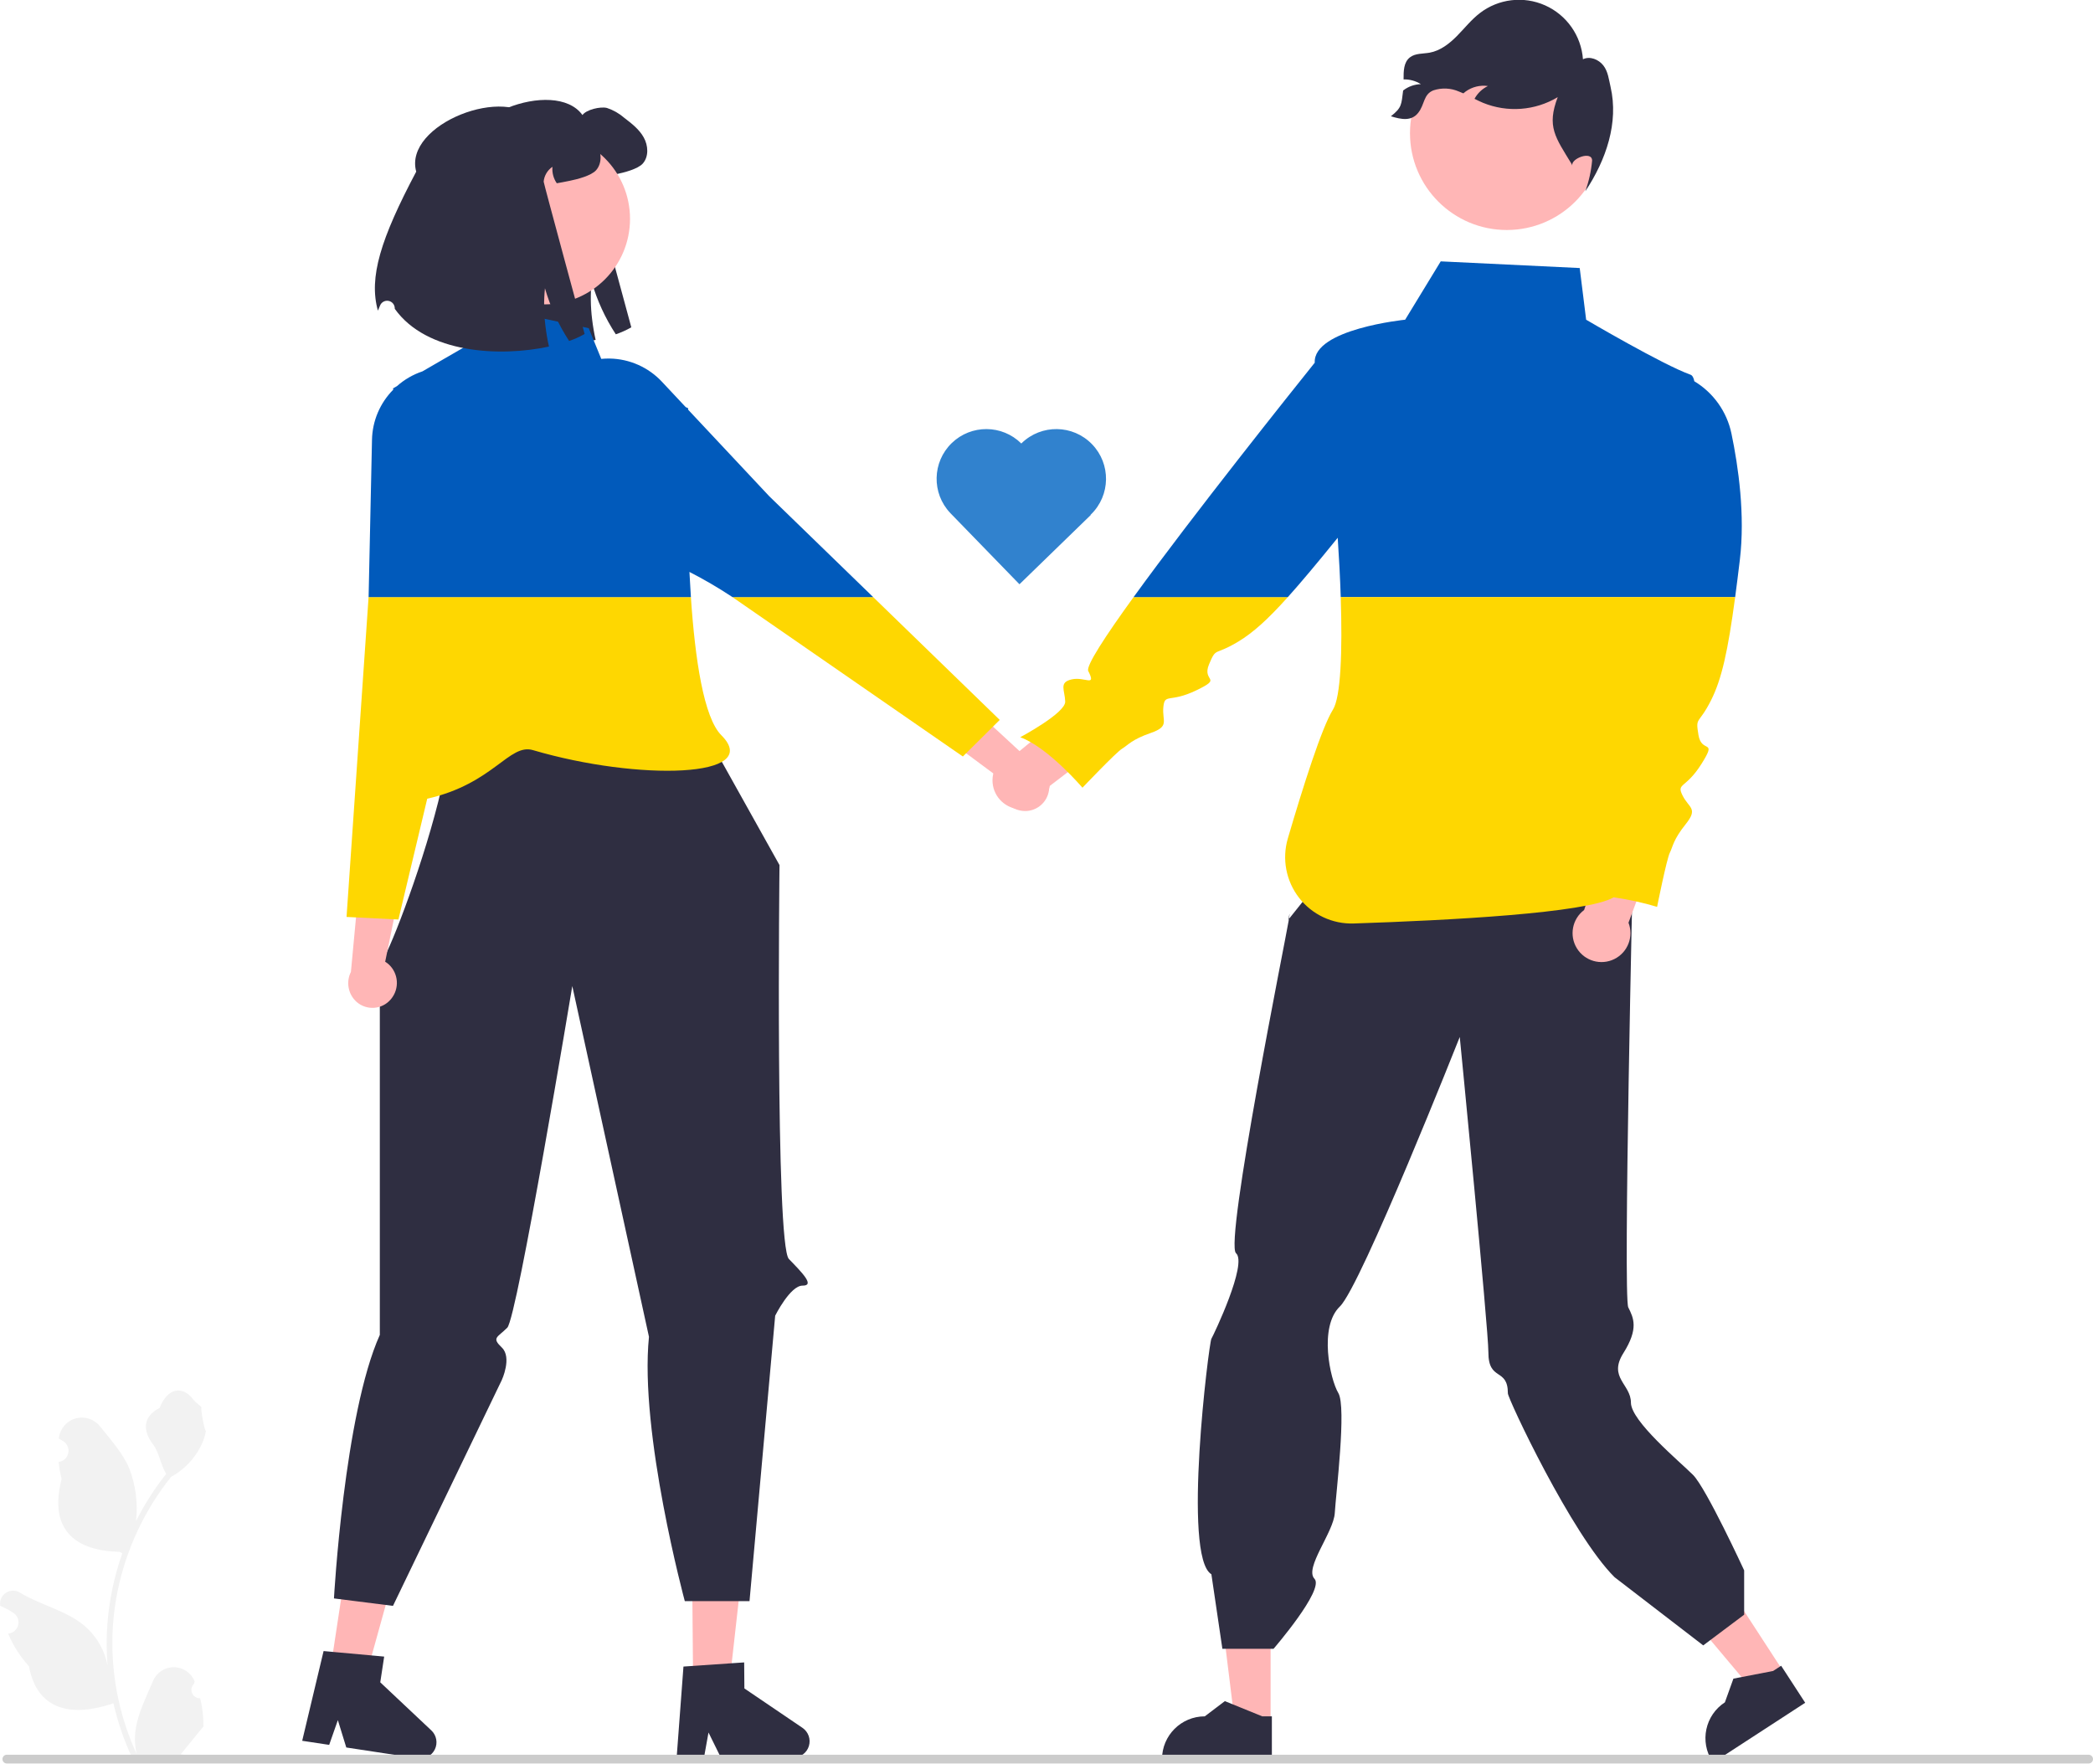
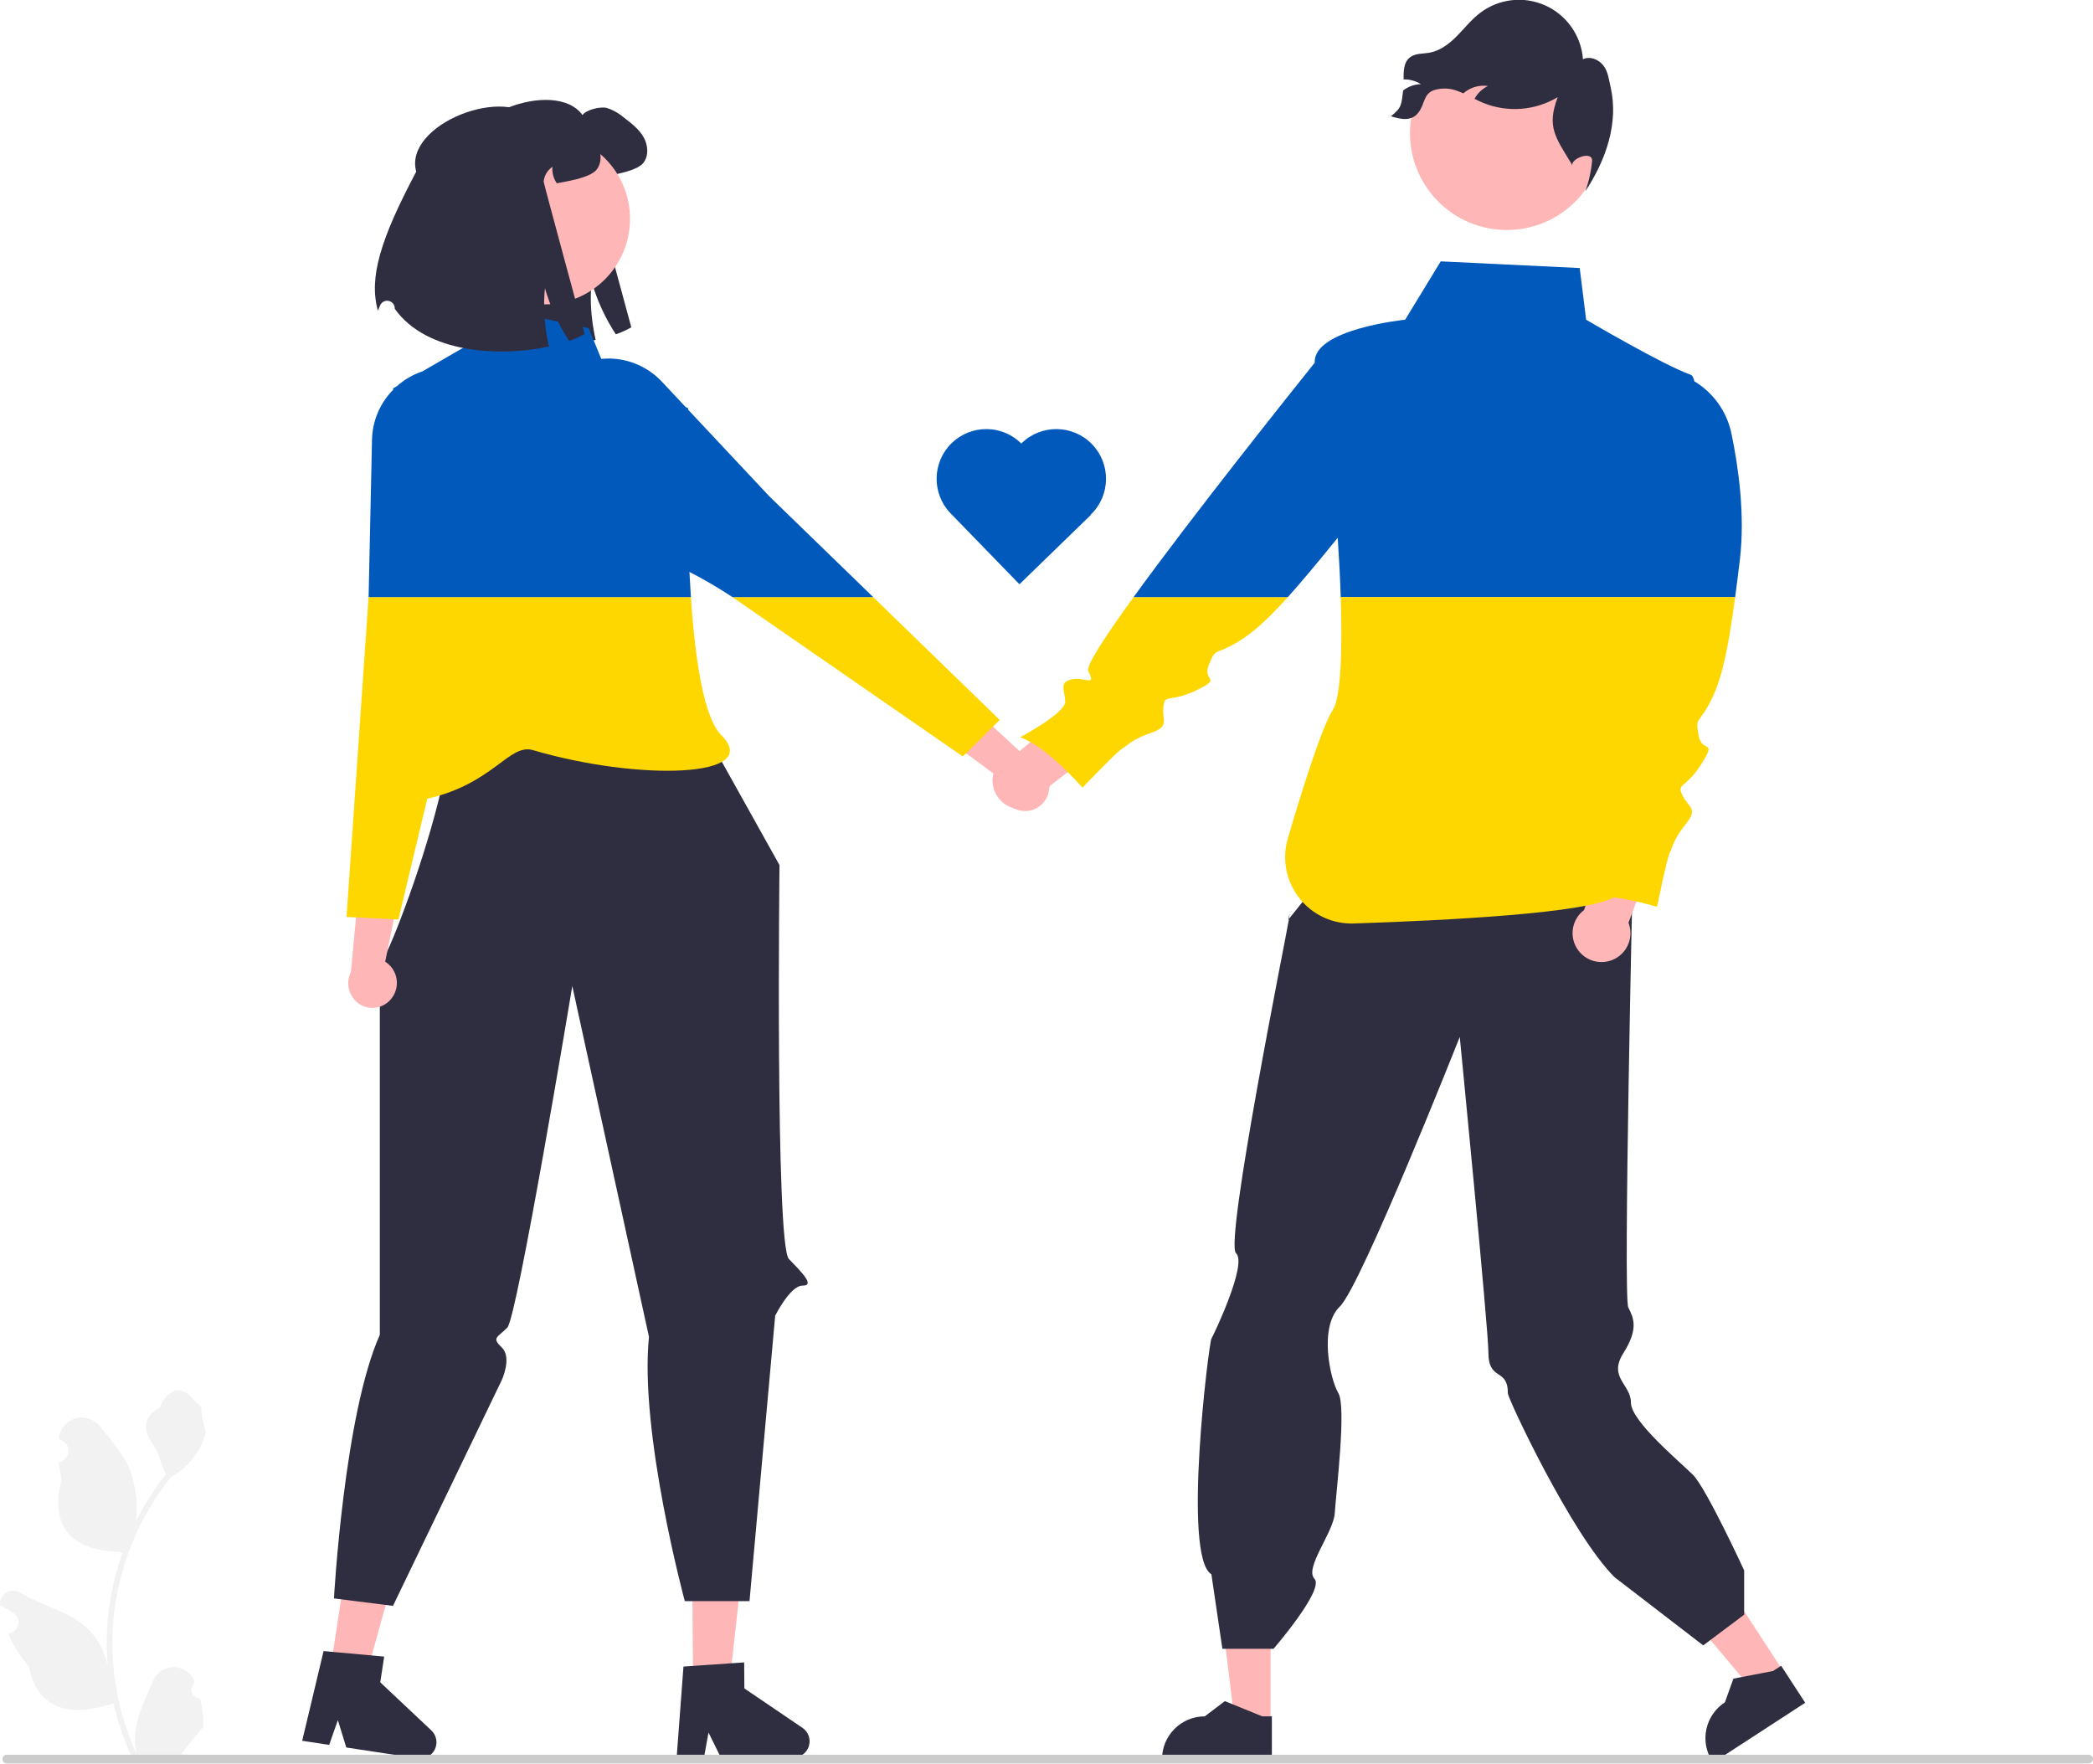
<svg xmlns="http://www.w3.org/2000/svg" data-name="Layer 1" width="567.338" height="478.016" viewBox="0 0 567.338 478.016">
  <path d="M441.806,255.712c-3.529-12.867,24.936-23.901,32.41-13.539,1.039-1.473,4.881-2.368,6.643-1.916a13.744,13.744,0,0,1,4.691,2.675c1.988,1.527,4.049,3.109,5.269,5.305,1.229,2.187,1.419,5.17-.235,7.068-1.311,1.509-5.179,2.485-7.149,2.883-1.374.28-2.531.506-3.525.669a6.739,6.739,0,0,1-1.175-4.456,5.47,5.47,0,0,0-2.386,4.013c-.027.334,11.108,41.304,11.108,41.304a24.287,24.287,0,0,1-4.203,1.889,52.848,52.848,0,0,1-6.553-14.28,45.762,45.762,0,0,0,.127,10.168,55.948,55.948,0,0,0,.958,5.631c-13.232,2.856-33.133,1.916-41.792-10.231l-.004-.151a2.067,2.067,0,0,0-3.993-.721c-.21.536-.403 1-.576,1.369C428.9,284.371,432.163,273.932,441.806,255.712Z" transform="translate(-316.3312 -210.9919)" fill="#2f2e41" />
  <polygon points="187.875 456.283 197.734 456.2 202.098 417.287 187.548 417.41 187.875 456.283" fill="#ffb6b6" />
  <path d="M533.853,679.343,518.108,668.663l-.059-7.055-3.386.227-10.496.724-2.573.171-1.868,24.935,7.396-.067,1.26-6.991,3.431,6.956,19.601-.164a4.408,4.408,0,0,0,2.439-8.055Z" transform="translate(-316.3312 -210.9919)" fill="#2f2e41" />
  <polygon points="89.571 452.439 99.318 453.92 109.798 416.192 95.412 414.006 89.571 452.439" fill="#ffb6b6" />
  <path d="M433.261,680.048l-13.853-13.042,1.06-6.975-3.379-.313-10.477-.95-2.568-.239-5.798,24.323,7.313,1.107,2.353-6.703,2.285,7.412,19.379,2.947a4.408,4.408,0,0,0,3.685-7.566Z" transform="translate(-316.3312 -210.9919)" fill="#2f2e41" />
  <path d="M499.672,395.413l27.953,50.064s-1.166,102.965,2.549,106.784,7.078,7.244,3.715,7.213-7.434,8.153-7.434,8.153l-6.957,77.364h-17.543s-12.344-45.623-9.713-71.64l-20.782-95.077S456.528,568.188,453.837,570.879s-4.314,2.672-1.484,5.372,0,8.808,0,8.808l-29.498,61.221-16-2.018s2.774-49.979,12.433-71.435V471.432c-.728,8.693,33.303-79.296,12.493-72.691C438.365,396.651,499.672,395.413,499.672,395.413Z" transform="translate(-316.3312 -210.9919)" fill="#2f2e41" />
  <path d="M422.318,481.805a6.821,6.821,0,0,0-.702-9.488,6.544,6.544,0,0,0-.876-.634l4.751-23.317-10.984-6.574-3.055,32.646a6.802,6.802,0,0,0,1.568,8.155,6.51,6.51,0,0,0,9.183-.651Q422.262,481.874,422.318,481.805Z" transform="translate(-316.3312 -210.9919)" fill="#ffb6b6" />
  <path d="M593.233,430.754a6.821,6.821,0,0,1-5.816-7.529,6.543,6.543,0,0,1,.228-1.057l-19.113-14.177,3.782-12.229,24.082,22.251a6.802,6.802,0,0,1,4.281,7.116,6.51,6.51,0,0,1-7.268,5.651Q593.321,430.767,593.233,430.754Z" transform="translate(-316.3312 -210.9919)" fill="#ffb6b6" />
  <circle cx="147.594" cy="59.322" r="23.183" fill="#ffb6b6" />
  <path d="M437.826,245.399" transform="translate(-316.3312 -210.9919)" fill="#2f2e41" />
  <polygon points="483.533 453.271 475.415 458.549 451.193 429.75 463.174 421.96 483.533 453.271" fill="#ffb6b6" />
  <path d="M805.657,672.546,780.694,688.777l-.205-.316a11.59,11.59,0,0,1,3.398-16.034l.001-0,2.31-6.424,10.757-2.072,2.179-1.417Z" transform="translate(-316.3312 -210.9919)" fill="#2f2e41" />
  <polygon points="344.417 467.102 334.734 467.101 330.128 429.753 344.419 429.754 344.417 467.102" fill="#ffb6b6" />
  <path d="M661.089,688.195l-29.776-.001v-.377a11.59,11.59,0,0,1,11.59-11.589h.001l5.439-4.126,10.148,4.127,2.599 0Z" transform="translate(-316.3312 -210.9919)" fill="#2f2e41" />
  <path d="M760.974,447.632l-86.829,1.909-8.607,10.758s.744-3.793.082.373-17.414,87.23-14.247,90.016-6.004,22.02-6.678,23.193-7.933,59.07,0,63.831l2.98,20.209h13.866s13.891-16.075,11.095-18.989,5.2-12.604,5.505-17.8,3.225-28.764.963-32.542-5.319-17.96.418-23.458,32.498-73.057,32.498-73.057,7.776,79.202,7.758,85.421c-.024,8.088,5.287,4.085,5.287,11.185,0,1.434,17.294,38.303,28.916,49.827l24.035,18.488,11.093-8.32v-12.018s-10.28-22.298-13.866-25.884-16.827-14.563-16.827-19.584-6.233-6.77-2.041-13.426,2.758-9.525,1.324-12.394,1.286-120.415,1.286-120.415Z" transform="translate(-316.3312 -210.9919)" fill="#2f2e41" />
  <circle cx="408.437" cy="36.107" r="26.238" fill="#ffb6b6" />
  <path d="M745.729,457.66l7.386-22.233,13.289,2.447-8.645,23.228a7.843,7.843,0,1,1-12.03-3.442Z" transform="translate(-316.3312 -210.9919)" fill="#ffb6b6" />
  <path d="M592.555,414.694l18.096-14.878,9.942,9.152L600.901,424.017a7.843,7.843,0,1,1-8.346-9.323Z" transform="translate(-316.3312 -210.9919)" fill="#ffb6b6" />
  <path d="M693.353,242.509c2.829.878,5.556,1.396,7.395-.924s1.359-4.973,4.095-6.092a9.679,9.679,0,0,1,6.989.324c.398.148.786.314,1.165.481.213-.185.425-.36.656-.527a8.337,8.337,0,0,1,6-1.461,8.18,8.18,0,0,0-3.633,3.467c.758.379,1.525.758,2.302,1.082a22.697,22.697,0,0,0,20.254-1.535c-3.032,7.987-.675,10.834,3.772,18.128l.176.425c-.444-1.913,5.371-4.123,5.371-1.35a33.125,33.125,0,0,1-1.849,8.32c5.704-8.588,9.069-18.636,6.859-28.278-.471-2.024-.684-4.197-1.969-5.842-1.285-1.636-3.651-2.598-5.519-1.673a17.396,17.396,0,0,0-27.992-12.48c-2.311,1.784-4.132,4.123-6.194,6.203s-4.502,3.975-7.386,4.493c-1.83.324-3.892.129-5.352,1.285-1.692,1.34-1.71,3.698-1.701,5.963a8.327,8.327,0,0,1,4.687,1.285,8.148,8.148,0,0,0-4.733,1.664.508.508,0,0,0-.074.055C696.172,239.328,696.375,240.133,693.353,242.509Z" transform="translate(-316.3312 -210.9919)" fill="#2f2e41" />
  <path d="M370.59,671.321a2.269,2.269,0,0,1-1.645-3.933l.155-.618q-.031-.074-.062-.148a6.094,6.094,0,0,0-11.241.042c-1.839,4.428-4.179,8.864-4.756,13.546a18.029,18.029,0,0,0,.316,6.2,72.281,72.281,0,0,1-6.575-30.021,69.764,69.764,0,0,1,.433-7.783q.358-3.178.995-6.31a73.119,73.119,0,0,1,14.5-30.99,19.459,19.459,0,0,0,8.093-8.397,14.843,14.843,0,0,0,1.35-4.056c-.394.052-1.486-5.949-1.188-6.317-.549-.833-1.532-1.247-2.131-2.06-2.982-4.043-7.091-3.337-9.236,2.157-4.582,2.313-4.627,6.148-1.815,9.837,1.789,2.347,2.035,5.522,3.604,8.035-.162.207-.329.407-.491.614a73.591,73.591,0,0,0-7.681,12.169,30.592,30.592,0,0,0-1.826-14.21c-1.748-4.217-5.025-7.769-7.91-11.415a6.279,6.279,0,0,0-11.184,3.083q-.009.081-.017.161.643.363,1.259.77a3.078,3.078,0,0,1-1.241,5.602l-.063.01a30.626,30.626,0,0,0,.807,4.579c-3.702,14.316,4.29,19.53,15.701,19.764.252.129.497.258.749.381a75.115,75.115,0,0,0-4.043,19.028,71.243,71.243,0,0,0,.052,11.503l-.019-.136a18.826,18.826,0,0,0-6.427-10.87c-4.946-4.063-11.933-5.559-17.268-8.824a3.533,3.533,0,0,0-5.411,3.437l.022.143a20.677,20.677,0,0,1,2.319,1.117q.643.363,1.259.77a3.078,3.078,0,0,1-1.241,5.602l-.063.01c-.045.006-.084.013-.129.019a30.654,30.654,0,0,0,5.639,8.829c2.315,12.497,12.256,13.683,22.89,10.044h.006a75.093,75.093,0,0,0,5.044,14.726h18.02c.065-.2.123-.407.181-.607a20.474,20.474,0,0,1-4.986-.297c1.337-1.641,2.674-3.294,4.011-4.935a1.121,1.121,0,0,0,.084-.097c.678-.84,1.363-1.673,2.041-2.512l0-.001a29.99,29.99,0,0,0-.879-7.64Z" transform="translate(-316.3312 -210.9919)" fill="#f2f2f2" />
  <path d="M316.999,687.818a1.186,1.186,0,0,0,1.19,1.19h564.29a1.19,1.19,0,1,0,0-2.38h-564.29A1.187,1.187,0,0,0,316.999,687.818Z" transform="translate(-316.3312 -210.9919)" fill="#ccc" />
  <path d="M503.213,366.022c.111,2.279.242,4.56.394,6.82h11.261l-.161-.111A121.192,121.192,0,0,0,503.213,366.022Z" transform="translate(-316.3312 -210.9919)" fill="none" />
  <path d="M410.267,459.537l14.065.698,7.806-32.744c17.946-4.035,22.203-15.069,28.655-13.17,28.622,8.426,62.638,7.533,51.062-4.042-4.746-4.746-7.11-20.5-8.248-37.437h-87.366Z" transform="translate(-316.3312 -210.9919)" fill="#fed701" />
  <polygon points="198.537 161.851 260.993 205.057 270.992 195.141 236.689 161.851 198.537 161.851" fill="#fed701" />
  <path d="M524.86,345.514,502.855,322.038c.007-.246.012-.386.012-.386l-.671-.317-6.401-6.829a19.867,19.867,0,0,0-14.211-6.326,20.389,20.389,0,0,0-2.273.092l-3.397-8.322-28.416-6.028-5.642,11.357-11.017,6.378a19.901,19.901,0,0,0-6.907,3.999l-1.076.623.08.327a19.838,19.838,0,0,0-5.77,13.604l-.914,42.49-.01.142h87.366c-.152-2.26-.283-4.541-.394-6.82a121.192,121.192,0,0,1,11.495,6.709l.161.111h38.152Z" transform="translate(-316.3312 -210.9919)" fill="#015abb" />
  <path d="M611.318,392.877c2.271,4.488-.919,1.46-4.488,2.271-3.569.811-1.839,2.92-1.758,6.029s-12.194,9.652-12.194,9.652c7.489,2.677,16.87,13.681,16.87,13.681s9.085-9.571,10.734-10.571c1.649-1,2.569-2.46,7.787-4.272,5.218-1.811,3.028-3.19,3.407-7.029.379-3.839,1.649-1,8.976-4.542s1.379-2.19,3.407-7.029c2.028-4.84,1.379-2.19,7.976-6.191,3.965-2.405,7.904-5.937,13.384-12.033H623.607C615.895,383.496,610.644,391.544,611.318,392.877Z" transform="translate(-316.3312 -210.9919)" fill="#fed701" />
  <path d="M787.938,362.778c1.465-12.211-.388-25.251-2.272-34.267a21.716,21.716,0,0,0-10.058-14.167c-.191-.979-.531-1.606-1.052-1.791-7.458-2.651-28.277-14.899-28.277-14.899l-1.745-14.006L706.86,281.837l-9.64,15.816s-24.972,2.51-24.509,11.652c-6.048,7.543-32.968,41.249-49.104,63.538h41.813c3.637-4.046,7.953-9.219,13.41-15.949.037-.046.072-.093.109-.139.367,5.456.649,10.914.817,16.088H786.67C787.076,369.808,787.494,366.474,787.938,362.778Z" transform="translate(-316.3312 -210.9919)" fill="#015abb" />
  <path d="M786.67,372.843H679.756c.477,14.703.022,27.101-2.118,30.515-3.004,4.792-8.089,20.829-12.222,34.91a17.995,17.995,0,0,0,17.859,23.046c25.642-.845,63.164-2.802,70.477-7.093a81.014,81.014,0,0,1,11.758,2.584s2.588-12.94,3.45-14.665c.863-1.725.863-3.45,4.313-7.764,3.451-4.313.863-4.313-.863-7.764-1.725-3.45.863-1.725,5.176-8.626,4.313-6.901,0-2.588-.863-7.764-.863-5.176,0-2.588,3.451-9.489C783.033,395.016,784.708,387.513,786.67,372.843Z" transform="translate(-316.3312 -210.9919)" fill="#fed701" />
  <path d="M429.153,257.519c-3.529-12.867,24.936-23.901,32.41-13.539,1.039-1.473,4.881-2.368,6.643-1.916a13.744,13.744,0,0,1,4.691,2.675c1.988,1.527,4.049,3.109,5.269,5.305,1.229,2.187,1.419,5.17-.235,7.068-1.311,1.509-5.179,2.485-7.149,2.883-1.374.28-2.531.506-3.525.669a6.739,6.739,0,0,1-1.175-4.456,5.47,5.47,0,0,0-2.386,4.013c-.027.334,11.108,41.304,11.108,41.304a24.287,24.287,0,0,1-4.203,1.889,52.848,52.848,0,0,1-6.553-14.28,45.762,45.762,0,0,0,.127,10.168,55.95,55.95,0,0,0,.958,5.631c-13.232,2.856-33.133,1.916-41.792-10.231l-.004-.151a2.067,2.067,0,0,0-3.993-.721c-.21.536-.403 1-.576,1.369C416.247,286.179,419.51,275.74,429.153,257.519Z" transform="translate(-316.3312 -210.9919)" fill="#2f2e41" />
-   <path d="M593.272,331.109l0,0c-.034.033-.065.067-.098.1a13.472,13.472,0,0,0-18.874-.102l0,0a13.472,13.472,0,0,0-.401,18.921l-.003.003.126.13,0,0,18.649,19.202L612.003,350.587l-.054-.055c.032-.031.066-.06.099-.091l0,0a13.474,13.474,0,0,0,.278-19.054l0,0A13.474,13.474,0,0,0,593.272,331.109Z" transform="translate(-316.3312 -210.9919)" fill="#3182ce" />
+   <path d="M593.272,331.109l0,0c-.034.033-.065.067-.098.1a13.472,13.472,0,0,0-18.874-.102l0,0a13.472,13.472,0,0,0-.401,18.921l-.003.003.126.13,0,0,18.649,19.202L612.003,350.587l-.054-.055c.032-.031.066-.06.099-.091l0,0a13.474,13.474,0,0,0,.278-19.054l0,0A13.474,13.474,0,0,0,593.272,331.109Z" transform="translate(-316.3312 -210.9919)" fill="#015abb" />
</svg>
